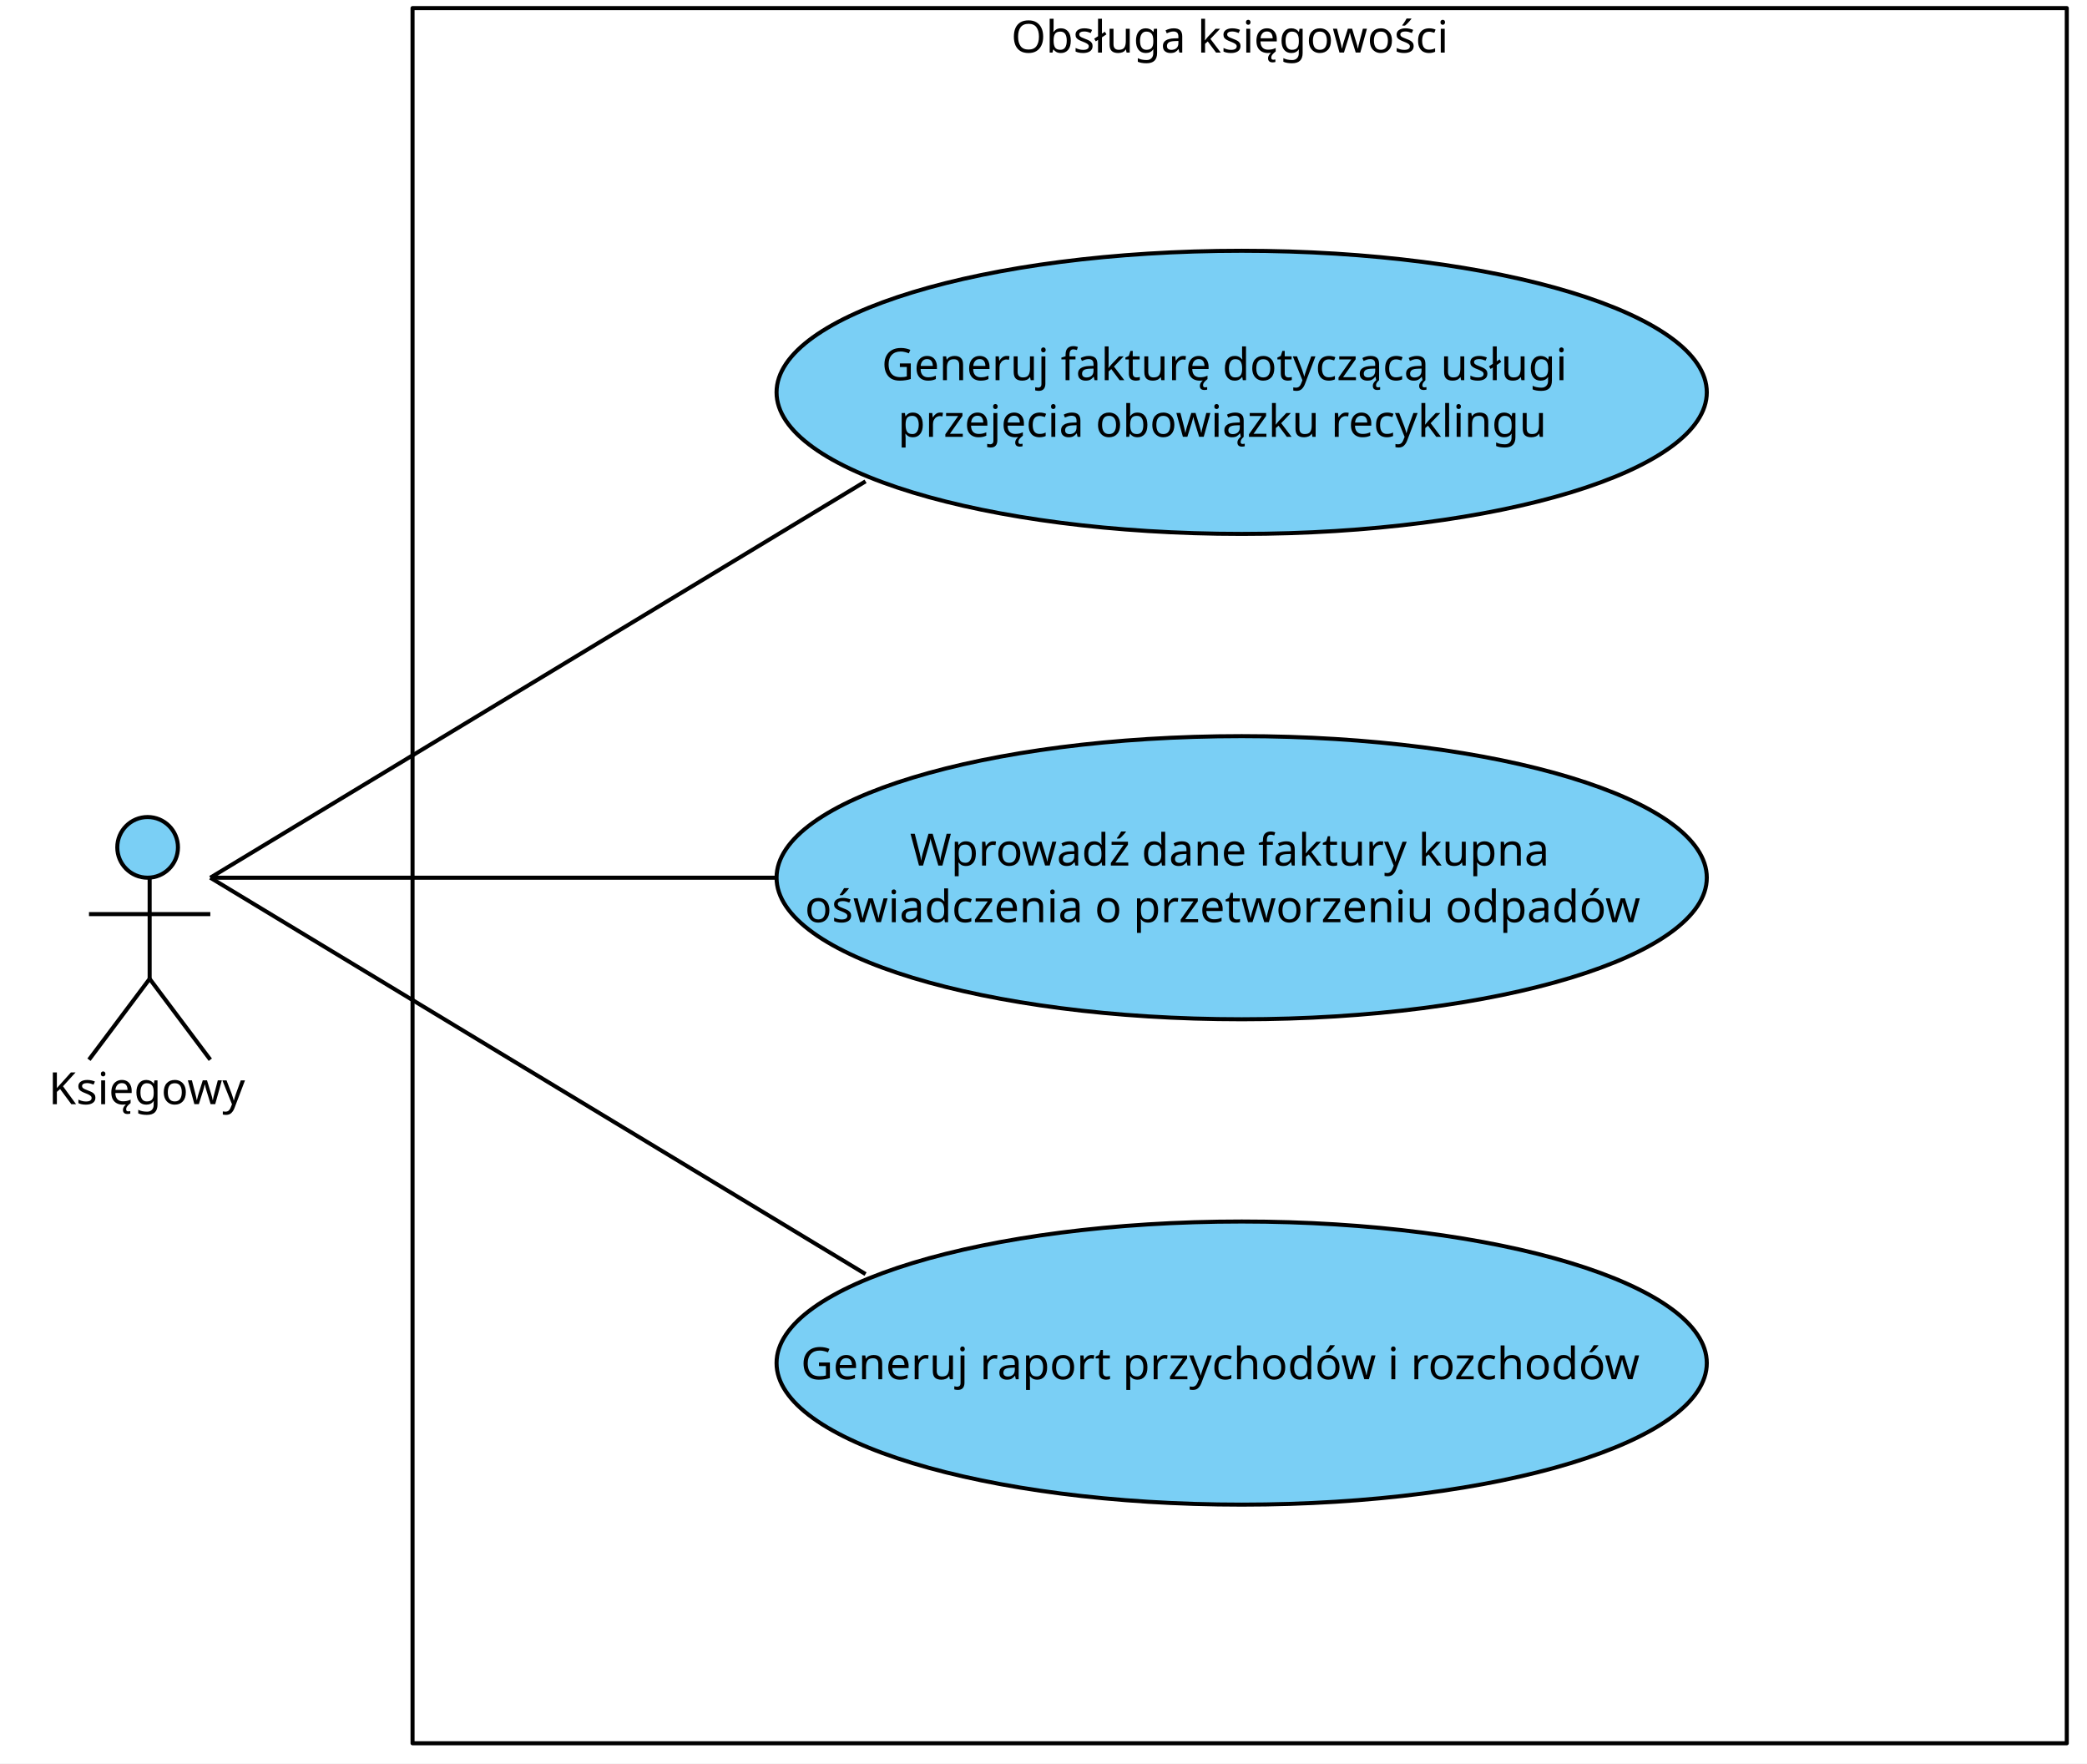
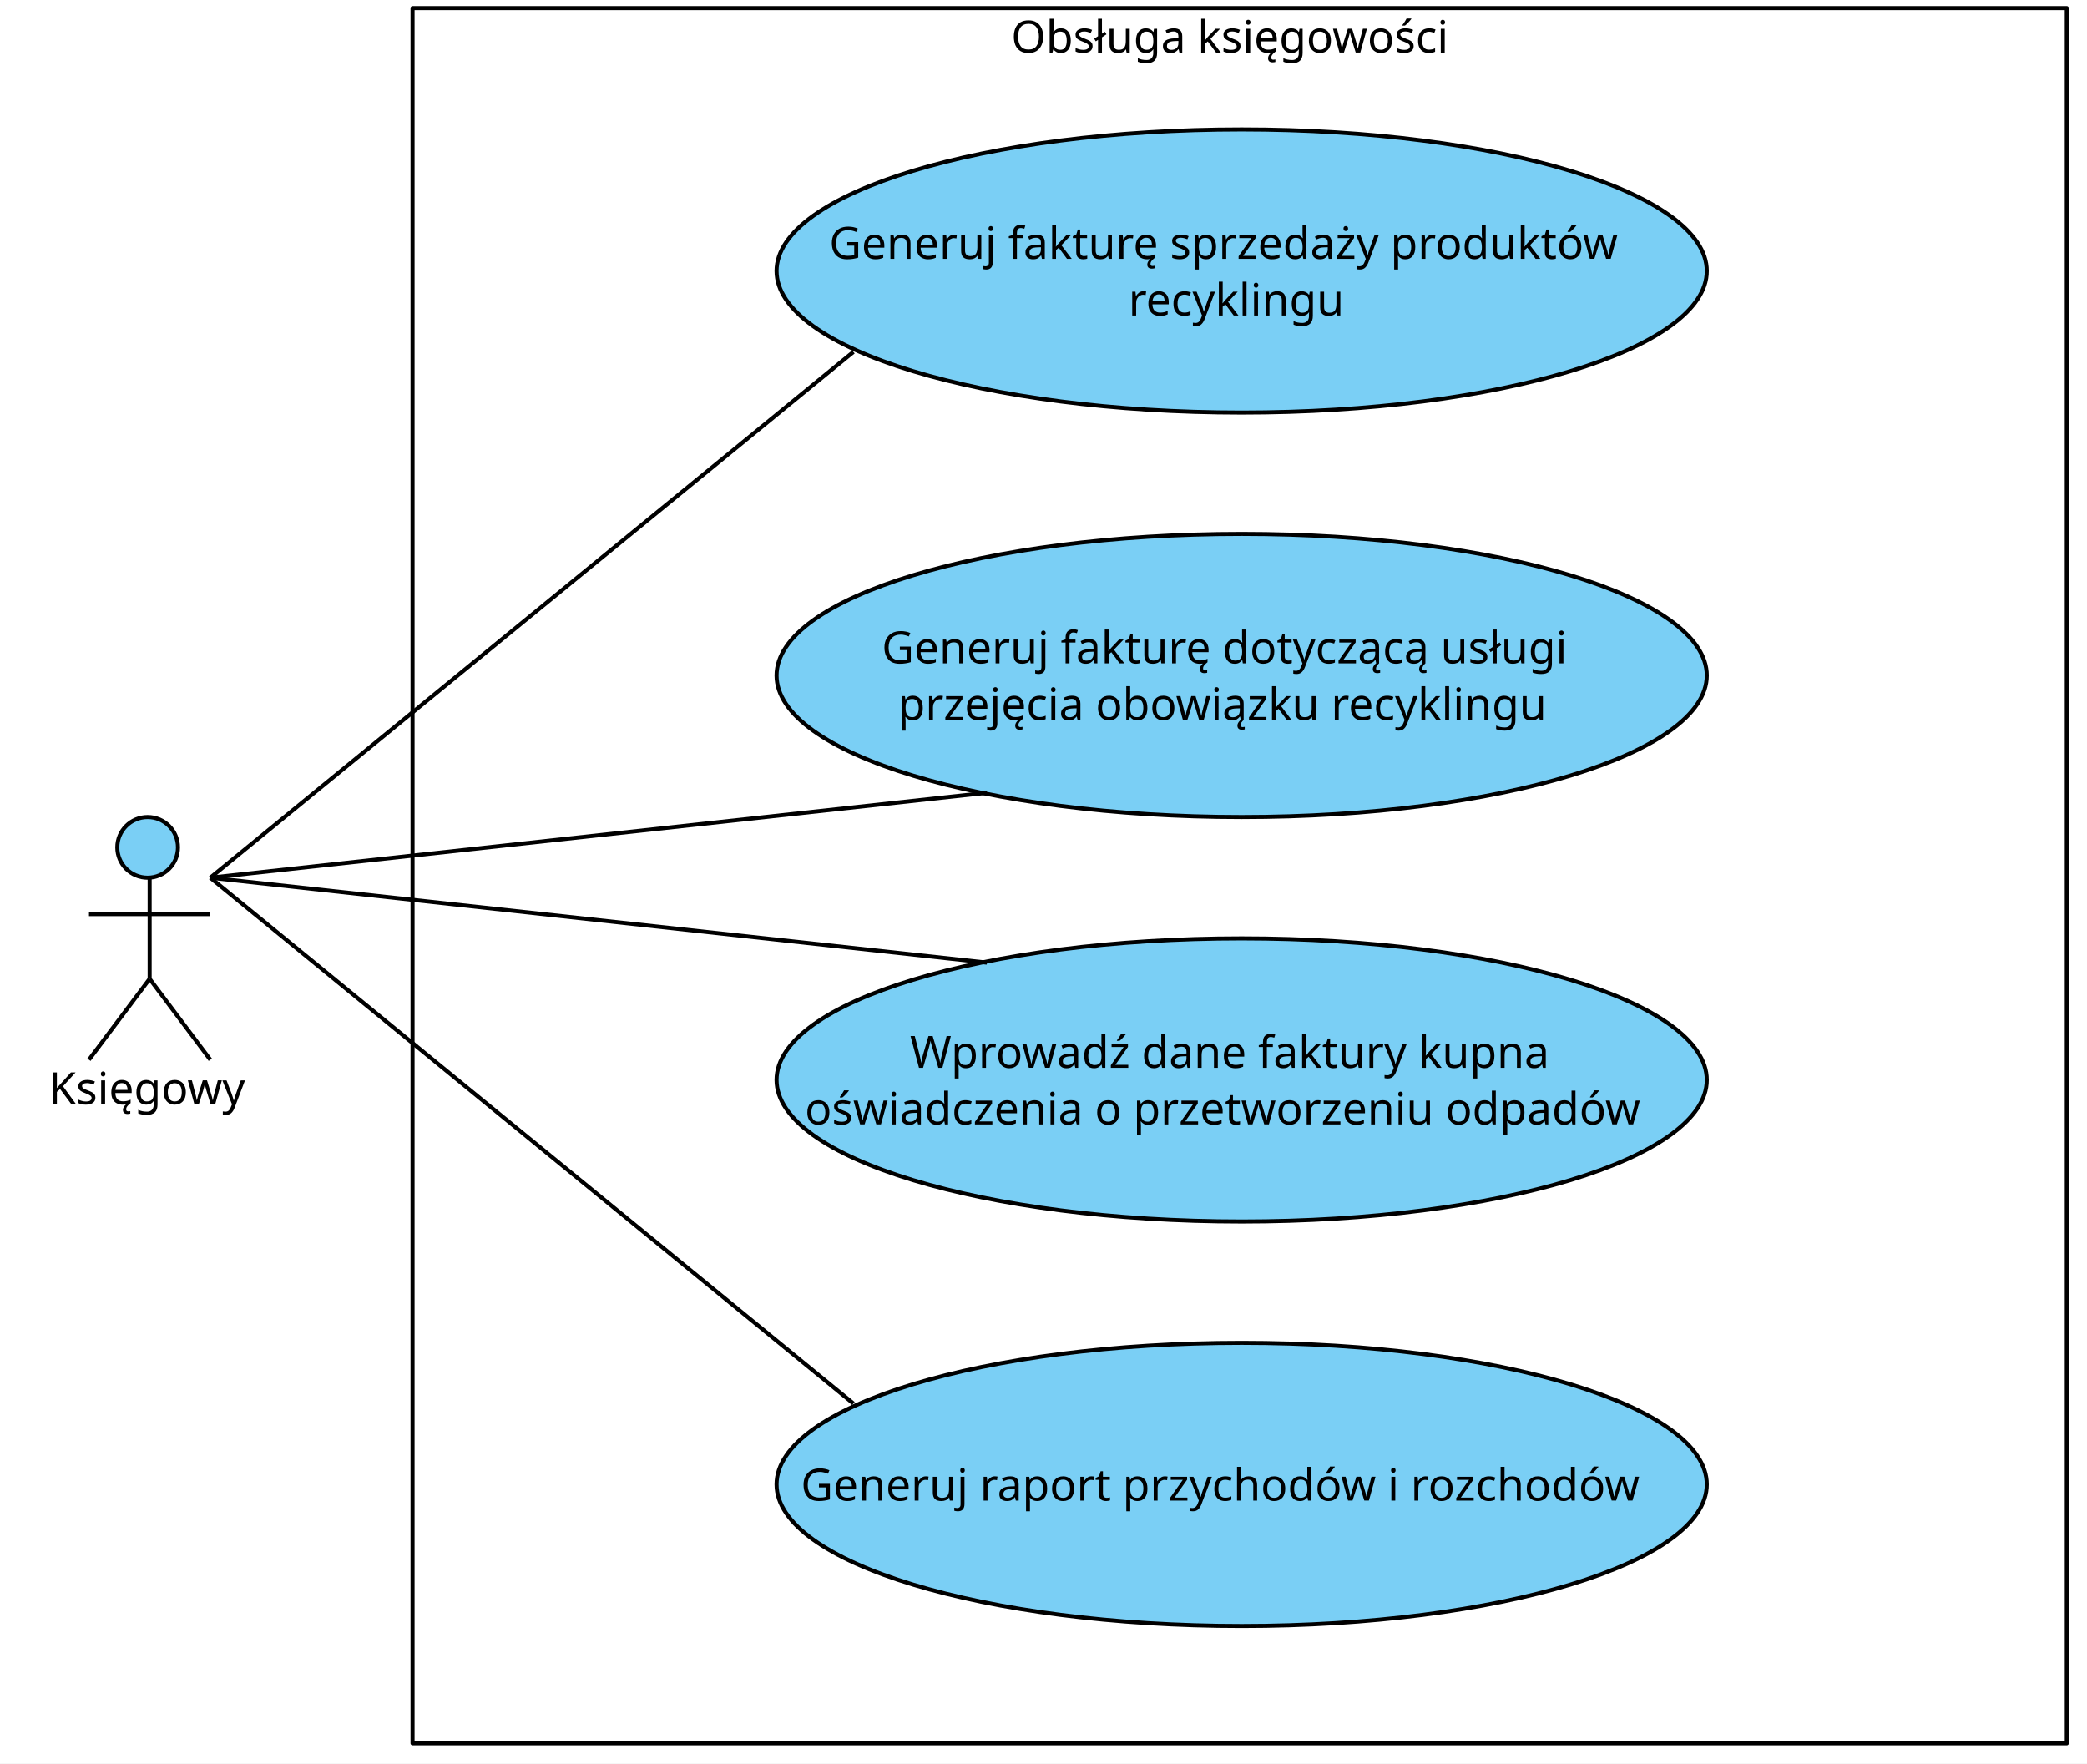
<svg xmlns="http://www.w3.org/2000/svg" fill-opacity="0" color-rendering="auto" color-interpolation="auto" text-rendering="auto" stroke="rgb(0,0,0)" stroke-linecap="square" width="516" stroke-miterlimit="10" shape-rendering="auto" stroke-opacity="0" fill="rgb(0,0,0)" stroke-dasharray="none" font-weight="normal" stroke-width="1" height="436" font-family="'Dialog'" font-style="normal" stroke-linejoin="miter" font-size="12" stroke-dashoffset="0" image-rendering="auto" id="svg2" version="1.1">
  <defs id="genericDefs">
    <defs id="defs1">
      <clipPath id="clipPath1" clipPathUnits="userSpaceOnUse">
        <path id="path9" d="M-7 -7 L421 -7 L421 441 L-7 441 L-7 -7 Z" />
      </clipPath>
      <clipPath id="clipPath2" clipPathUnits="userSpaceOnUse">
        <path id="path12" d="M0 0 L410 0 L410 430 L0 430 L0 0 Z" />
      </clipPath>
      <clipPath id="clipPath3" clipPathUnits="userSpaceOnUse">
        <path id="path15" d="M-7 -7 L41 -7 L41 71 L-7 71 L-7 -7 Z" />
      </clipPath>
      <clipPath id="clipPath4" clipPathUnits="userSpaceOnUse">
        <path id="path18" d="M-7 -7 L241 -7 L241 81 L-7 81 L-7 -7 Z" />
      </clipPath>
      <clipPath id="clipPath5" clipPathUnits="userSpaceOnUse">
        <path id="path21" d="M0 0 L230 0 L230 70 L0 70 L0 0 Z" />
      </clipPath>
      <clipPath id="clipPath6" clipPathUnits="userSpaceOnUse">
        <path id="path24" d="M-70 -14 L140 -14 L140 28 L-70 28 L-70 -14 Z" />
      </clipPath>
      <clipPath id="clipPath7" clipPathUnits="userSpaceOnUse">
-         <path id="path27" d="M0 0 L266 0 L266 202 L0 202 L0 0 Z" />
+         <path id="path27" d="M0 0 L296 0 L296 125 L0 125 L0 0 Z" />
      </clipPath>
      <clipPath id="clipPath8" clipPathUnits="userSpaceOnUse">
-         <path id="path30" d="M0 0 L244 0 L244 104 L0 104 L0 0 Z" />
+         <path id="path30" d="M0 0 L263 0 L263 234 L0 234 L0 0 Z" />
      </clipPath>
    </defs>
  </defs>
  <g style="fill:#ffffff;fill-opacity:1;stroke:#ffffff;stroke-opacity:1;text-rendering:geometricPrecision" id="g32">
    <rect style="stroke:none" id="rect34" y="0" height="436" width="516" x="0" />
  </g>
  <g style="font-size:11px;font-family:sans-serif;fill:#000000;fill-opacity:1;stroke:#000000;stroke-linecap:butt;stroke-linejoin:round;stroke-miterlimit:0;stroke-opacity:1;text-rendering:geometricPrecision" id="g36" stroke-miterlimit="0" transform="translate(102,2)" font-size="11">
    <rect style="fill:none" id="rect38" clip-path="url(#clipPath1)" y="0" height="429" width="409" x="0" />
  </g>
  <g style="font-size:11px;font-family:sans-serif;fill:#000000;fill-opacity:1;stroke:#000000;stroke-opacity:1;text-rendering:geometricPrecision" id="g40" transform="translate(102,2)" font-size="11">
    <text style="stroke:none" id="text42" clip-path="url(#clipPath2)" y="11" xml:space="preserve" x="148">Obsługa księgowości</text>
  </g>
  <g style="font-size:11px;font-family:sans-serif;fill:#7acff5;fill-opacity:1;stroke:#7acff5;stroke-opacity:1;text-rendering:geometricPrecision" id="g44" transform="translate(22,202)" font-size="11">
    <circle style="stroke:none" id="circle46" cy="7.5" cx="14.5" clip-path="url(#clipPath3)" r="7.5" />
  </g>
  <g style="font-size:11px;font-family:sans-serif;fill:#000000;fill-opacity:1;stroke:#000000;stroke-linecap:butt;stroke-linejoin:round;stroke-miterlimit:0;stroke-opacity:1;text-rendering:geometricPrecision" id="g48" stroke-miterlimit="0" transform="translate(22,202)" font-size="11">
    <circle style="fill:none" id="circle50" cy="7.5" cx="14.5" clip-path="url(#clipPath3)" r="7.5" />
    <line style="fill:none" id="line52" y1="15" x2="15" clip-path="url(#clipPath3)" x1="15" y2="40" />
    <line style="fill:none" id="line54" y1="24" x2="30" clip-path="url(#clipPath3)" x1="0" y2="24" />
    <line style="fill:none" id="line56" y1="40" x2="0" clip-path="url(#clipPath3)" x1="15" y2="60" />
    <line style="fill:none" id="line58" y1="40" x2="30" clip-path="url(#clipPath3)" x1="15" y2="60" />
  </g>
-   <g style="font-size:11px;font-family:sans-serif;fill:#7acff5;fill-opacity:1;stroke:#7acff5;stroke-opacity:1;text-rendering:geometricPrecision" id="g60" transform="translate(192,62)" font-size="11">
+   <g style="font-size:11px;font-family:sans-serif;fill:#7acff5;fill-opacity:1;stroke:#7acff5;stroke-opacity:1;text-rendering:geometricPrecision" id="g60" transform="translate(192,132)" font-size="11">
    <ellipse style="stroke:none" id="ellipse62" cy="35" cx="115" clip-path="url(#clipPath4)" ry="35" rx="115" />
  </g>
-   <g style="font-size:11px;font-family:sans-serif;fill:#000000;fill-opacity:1;stroke:#000000;stroke-linecap:butt;stroke-linejoin:round;stroke-miterlimit:0;stroke-opacity:1;text-rendering:geometricPrecision" id="g64" stroke-miterlimit="0" transform="translate(192,62)" font-size="11">
+   <g style="font-size:11px;font-family:sans-serif;fill:#000000;fill-opacity:1;stroke:#000000;stroke-linecap:butt;stroke-linejoin:round;stroke-miterlimit:0;stroke-opacity:1;text-rendering:geometricPrecision" id="g64" stroke-miterlimit="0" transform="translate(192,132)" font-size="11">
    <ellipse style="fill:none" id="ellipse66" cy="35" cx="115" clip-path="url(#clipPath4)" ry="35" rx="115" />
  </g>
-   <g style="font-size:11px;font-family:sans-serif;fill:#000000;fill-opacity:1;stroke:#000000;stroke-opacity:1;text-rendering:geometricPrecision" id="g68" transform="translate(192,62)" font-size="11">
+   <g style="font-size:11px;font-family:sans-serif;fill:#000000;fill-opacity:1;stroke:#000000;stroke-opacity:1;text-rendering:geometricPrecision" id="g68" transform="translate(192,132)" font-size="11">
    <text style="stroke:none" id="text70" clip-path="url(#clipPath5)" y="32" xml:space="preserve" x="26">Generuj fakturę dotyczącą usługi</text>
    <text style="stroke:none" id="text72" clip-path="url(#clipPath5)" y="46" xml:space="preserve" x="30">przejęcia obowiązku recyklingu</text>
  </g>
-   <g style="font-size:11px;font-family:sans-serif;fill:#7acff5;fill-opacity:1;stroke:#7acff5;stroke-opacity:1;text-rendering:geometricPrecision" id="g74" transform="translate(192,182)" font-size="11">
+   <g style="font-size:11px;font-family:sans-serif;fill:#7acff5;fill-opacity:1;stroke:#7acff5;stroke-opacity:1;text-rendering:geometricPrecision" id="g74" transform="translate(192,232)" font-size="11">
    <ellipse style="stroke:none" id="ellipse76" cy="35" cx="115" clip-path="url(#clipPath4)" ry="35" rx="115" />
  </g>
-   <g style="font-size:11px;font-family:sans-serif;fill:#000000;fill-opacity:1;stroke:#000000;stroke-linecap:butt;stroke-linejoin:round;stroke-miterlimit:0;stroke-opacity:1;text-rendering:geometricPrecision" id="g78" stroke-miterlimit="0" transform="translate(192,182)" font-size="11">
+   <g style="font-size:11px;font-family:sans-serif;fill:#000000;fill-opacity:1;stroke:#000000;stroke-linecap:butt;stroke-linejoin:round;stroke-miterlimit:0;stroke-opacity:1;text-rendering:geometricPrecision" id="g78" stroke-miterlimit="0" transform="translate(192,232)" font-size="11">
    <ellipse style="fill:none" id="ellipse80" cy="35" cx="115" clip-path="url(#clipPath4)" ry="35" rx="115" />
  </g>
-   <g style="font-size:11px;font-family:sans-serif;fill:#000000;fill-opacity:1;stroke:#000000;stroke-opacity:1;text-rendering:geometricPrecision" id="g82" transform="translate(192,182)" font-size="11">
+   <g style="font-size:11px;font-family:sans-serif;fill:#000000;fill-opacity:1;stroke:#000000;stroke-opacity:1;text-rendering:geometricPrecision" id="g82" transform="translate(192,232)" font-size="11">
    <text style="stroke:none" id="text84" clip-path="url(#clipPath5)" y="32" xml:space="preserve" x="33">Wprowadź dane faktury kupna</text>
    <text style="stroke:none" id="text86" clip-path="url(#clipPath5)" y="46" xml:space="preserve" x="7">oświadczenia o przetworzeniu odpadów</text>
  </g>
-   <g style="font-size:11px;font-family:sans-serif;fill:#7acff5;fill-opacity:1;stroke:#7acff5;stroke-opacity:1;text-rendering:geometricPrecision" id="g88" transform="translate(192,302)" font-size="11">
+   <g style="font-size:11px;font-family:sans-serif;fill:#7acff5;fill-opacity:1;stroke:#7acff5;stroke-opacity:1;text-rendering:geometricPrecision" id="g88" transform="translate(192,332)" font-size="11">
    <ellipse style="stroke:none" id="ellipse90" cy="35" cx="115" clip-path="url(#clipPath4)" ry="35" rx="115" />
  </g>
-   <g style="font-size:11px;font-family:sans-serif;fill:#000000;fill-opacity:1;stroke:#000000;stroke-linecap:butt;stroke-linejoin:round;stroke-miterlimit:0;stroke-opacity:1;text-rendering:geometricPrecision" id="g92" stroke-miterlimit="0" transform="translate(192,302)" font-size="11">
+   <g style="font-size:11px;font-family:sans-serif;fill:#000000;fill-opacity:1;stroke:#000000;stroke-linecap:butt;stroke-linejoin:round;stroke-miterlimit:0;stroke-opacity:1;text-rendering:geometricPrecision" id="g92" stroke-miterlimit="0" transform="translate(192,332)" font-size="11">
    <ellipse style="fill:none" id="ellipse94" cy="35" cx="115" clip-path="url(#clipPath4)" ry="35" rx="115" />
  </g>
-   <g style="font-size:11px;font-family:sans-serif;fill:#000000;fill-opacity:1;stroke:#000000;stroke-opacity:1;text-rendering:geometricPrecision" id="g96" transform="translate(192,302)" font-size="11">
+   <g style="font-size:11px;font-family:sans-serif;fill:#000000;fill-opacity:1;stroke:#000000;stroke-opacity:1;text-rendering:geometricPrecision" id="g96" transform="translate(192,332)" font-size="11">
    <text style="stroke:none" id="text98" clip-path="url(#clipPath5)" y="39" xml:space="preserve" x="6">Generuj raport przychodów i rozchodów</text>
  </g>
-   <g style="font-size:11px;font-family:sans-serif;fill:#000000;fill-opacity:1;stroke:#000000;stroke-opacity:1;text-rendering:geometricPrecision" id="g100" transform="translate(2,262)" font-size="11">
-     <text style="stroke:none" id="text102" clip-path="url(#clipPath6)" y="11" xml:space="preserve" x="10">Księgowy</text>
+   <g style="font-size:11px;font-family:sans-serif;fill:#7acff5;fill-opacity:1;stroke:#7acff5;stroke-opacity:1;text-rendering:geometricPrecision" id="g100" transform="translate(192,32)" font-size="11">
+     <ellipse style="stroke:none" id="ellipse102" cy="35" cx="115" clip-path="url(#clipPath4)" ry="35" rx="115" />
  </g>
-   <g style="font-size:11px;font-family:sans-serif;fill:#000000;fill-opacity:1;stroke:#000000;stroke-linecap:butt;stroke-linejoin:round;stroke-opacity:1;text-rendering:geometricPrecision" id="g104" transform="translate(2,69)" font-size="11">
-     <line style="fill:none" id="line106" y1="148" x2="212" clip-path="url(#clipPath7)" x1="50" y2="50" />
+   <g style="font-size:11px;font-family:sans-serif;fill:#000000;fill-opacity:1;stroke:#000000;stroke-linecap:butt;stroke-linejoin:round;stroke-miterlimit:0;stroke-opacity:1;text-rendering:geometricPrecision" id="g104" stroke-miterlimit="0" transform="translate(192,32)" font-size="11">
+     <ellipse style="fill:none" id="ellipse106" cy="35" cx="115" clip-path="url(#clipPath4)" ry="35" rx="115" />
  </g>
-   <g style="font-size:11px;font-family:sans-serif;fill:#000000;fill-opacity:1;stroke:#000000;stroke-linecap:butt;stroke-linejoin:round;stroke-opacity:1;text-rendering:geometricPrecision" id="g108" transform="translate(2,167)" font-size="11">
-     <line style="fill:none" id="line110" y1="50" x2="212" clip-path="url(#clipPath7)" x1="50" y2="148" />
+   <g style="font-size:11px;font-family:sans-serif;fill:#000000;fill-opacity:1;stroke:#000000;stroke-opacity:1;text-rendering:geometricPrecision" id="g108" transform="translate(192,32)" font-size="11">
+     <text style="stroke:none" id="text110" clip-path="url(#clipPath5)" y="32" xml:space="preserve" x="13">Generuj fakturę sprzedaży produktów</text>
+     <text style="stroke:none" id="text112" clip-path="url(#clipPath5)" y="46" xml:space="preserve" x="87">recyklingu</text>
  </g>
-   <g style="font-size:11px;font-family:sans-serif;fill:#000000;fill-opacity:1;stroke:#000000;stroke-linecap:butt;stroke-linejoin:round;stroke-opacity:1;text-rendering:geometricPrecision" id="g112" transform="translate(2,167)" font-size="11">
-     <line style="fill:none" id="line114" y1="50" x2="190" clip-path="url(#clipPath8)" x1="50" y2="50" />
+   <g style="font-size:11px;font-family:sans-serif;fill:#000000;fill-opacity:1;stroke:#000000;stroke-opacity:1;text-rendering:geometricPrecision" id="g114" transform="translate(2,262)" font-size="11">
+     <text style="stroke:none" id="text116" clip-path="url(#clipPath6)" y="11" xml:space="preserve" x="10">Księgowy</text>
+   </g>
+   <g style="font-size:11px;font-family:sans-serif;fill:#000000;fill-opacity:1;stroke:#000000;stroke-linecap:butt;stroke-linejoin:round;stroke-opacity:1;text-rendering:geometricPrecision" id="g118" transform="translate(2,146)" font-size="11">
+     <line style="fill:none" id="line120" y1="71" x2="242" clip-path="url(#clipPath7)" x1="50" y2="50" />
+   </g>
+   <g style="font-size:11px;font-family:sans-serif;fill:#000000;fill-opacity:1;stroke:#000000;stroke-linecap:butt;stroke-linejoin:round;stroke-opacity:1;text-rendering:geometricPrecision" id="g122" transform="translate(2,167)" font-size="11">
+     <line style="fill:none" id="line124" y1="50" x2="209" clip-path="url(#clipPath8)" x1="50" y2="180" />
+   </g>
+   <g style="font-size:11px;font-family:sans-serif;fill:#000000;fill-opacity:1;stroke:#000000;stroke-linecap:butt;stroke-linejoin:round;stroke-opacity:1;text-rendering:geometricPrecision" id="g126" transform="translate(2,167)" font-size="11">
+     <line style="fill:none" id="line128" y1="50" x2="242" clip-path="url(#clipPath7)" x1="50" y2="71" />
+   </g>
+   <g style="font-size:11px;font-family:sans-serif;fill:#000000;fill-opacity:1;stroke:#000000;stroke-linecap:butt;stroke-linejoin:round;stroke-opacity:1;text-rendering:geometricPrecision" id="g130" transform="translate(2,37)" font-size="11">
+     <line style="fill:none" id="line132" y1="180" x2="209" clip-path="url(#clipPath8)" x1="50" y2="50" />
  </g>
</svg>
